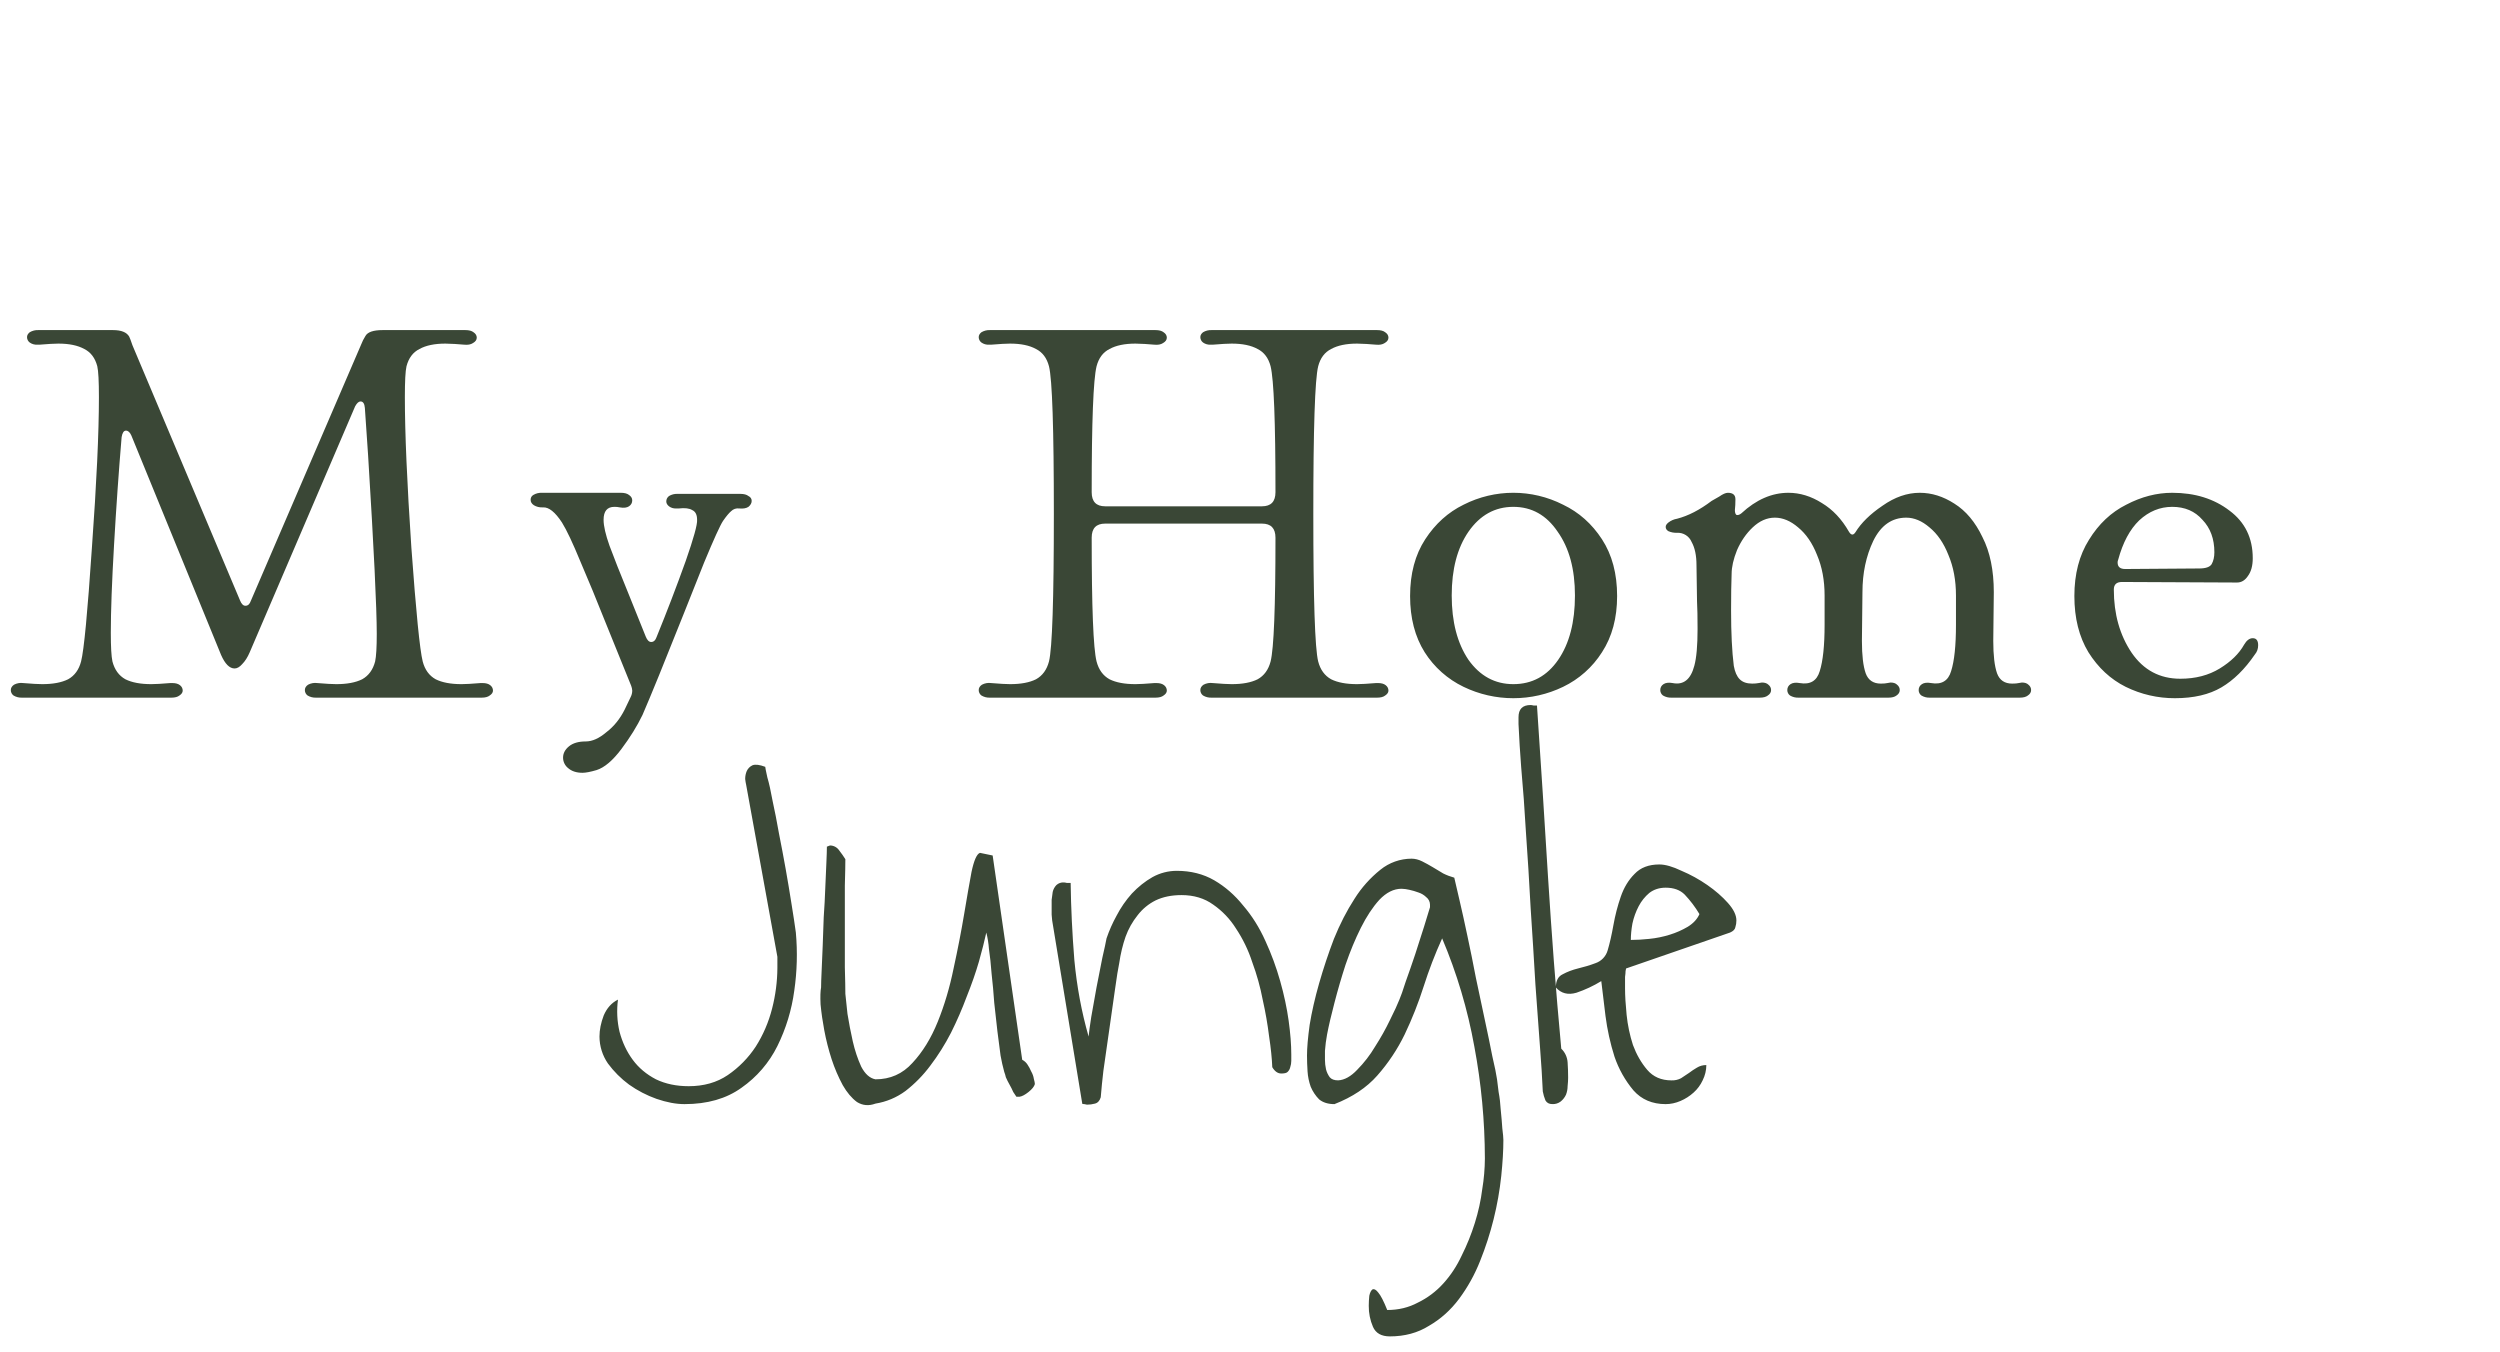
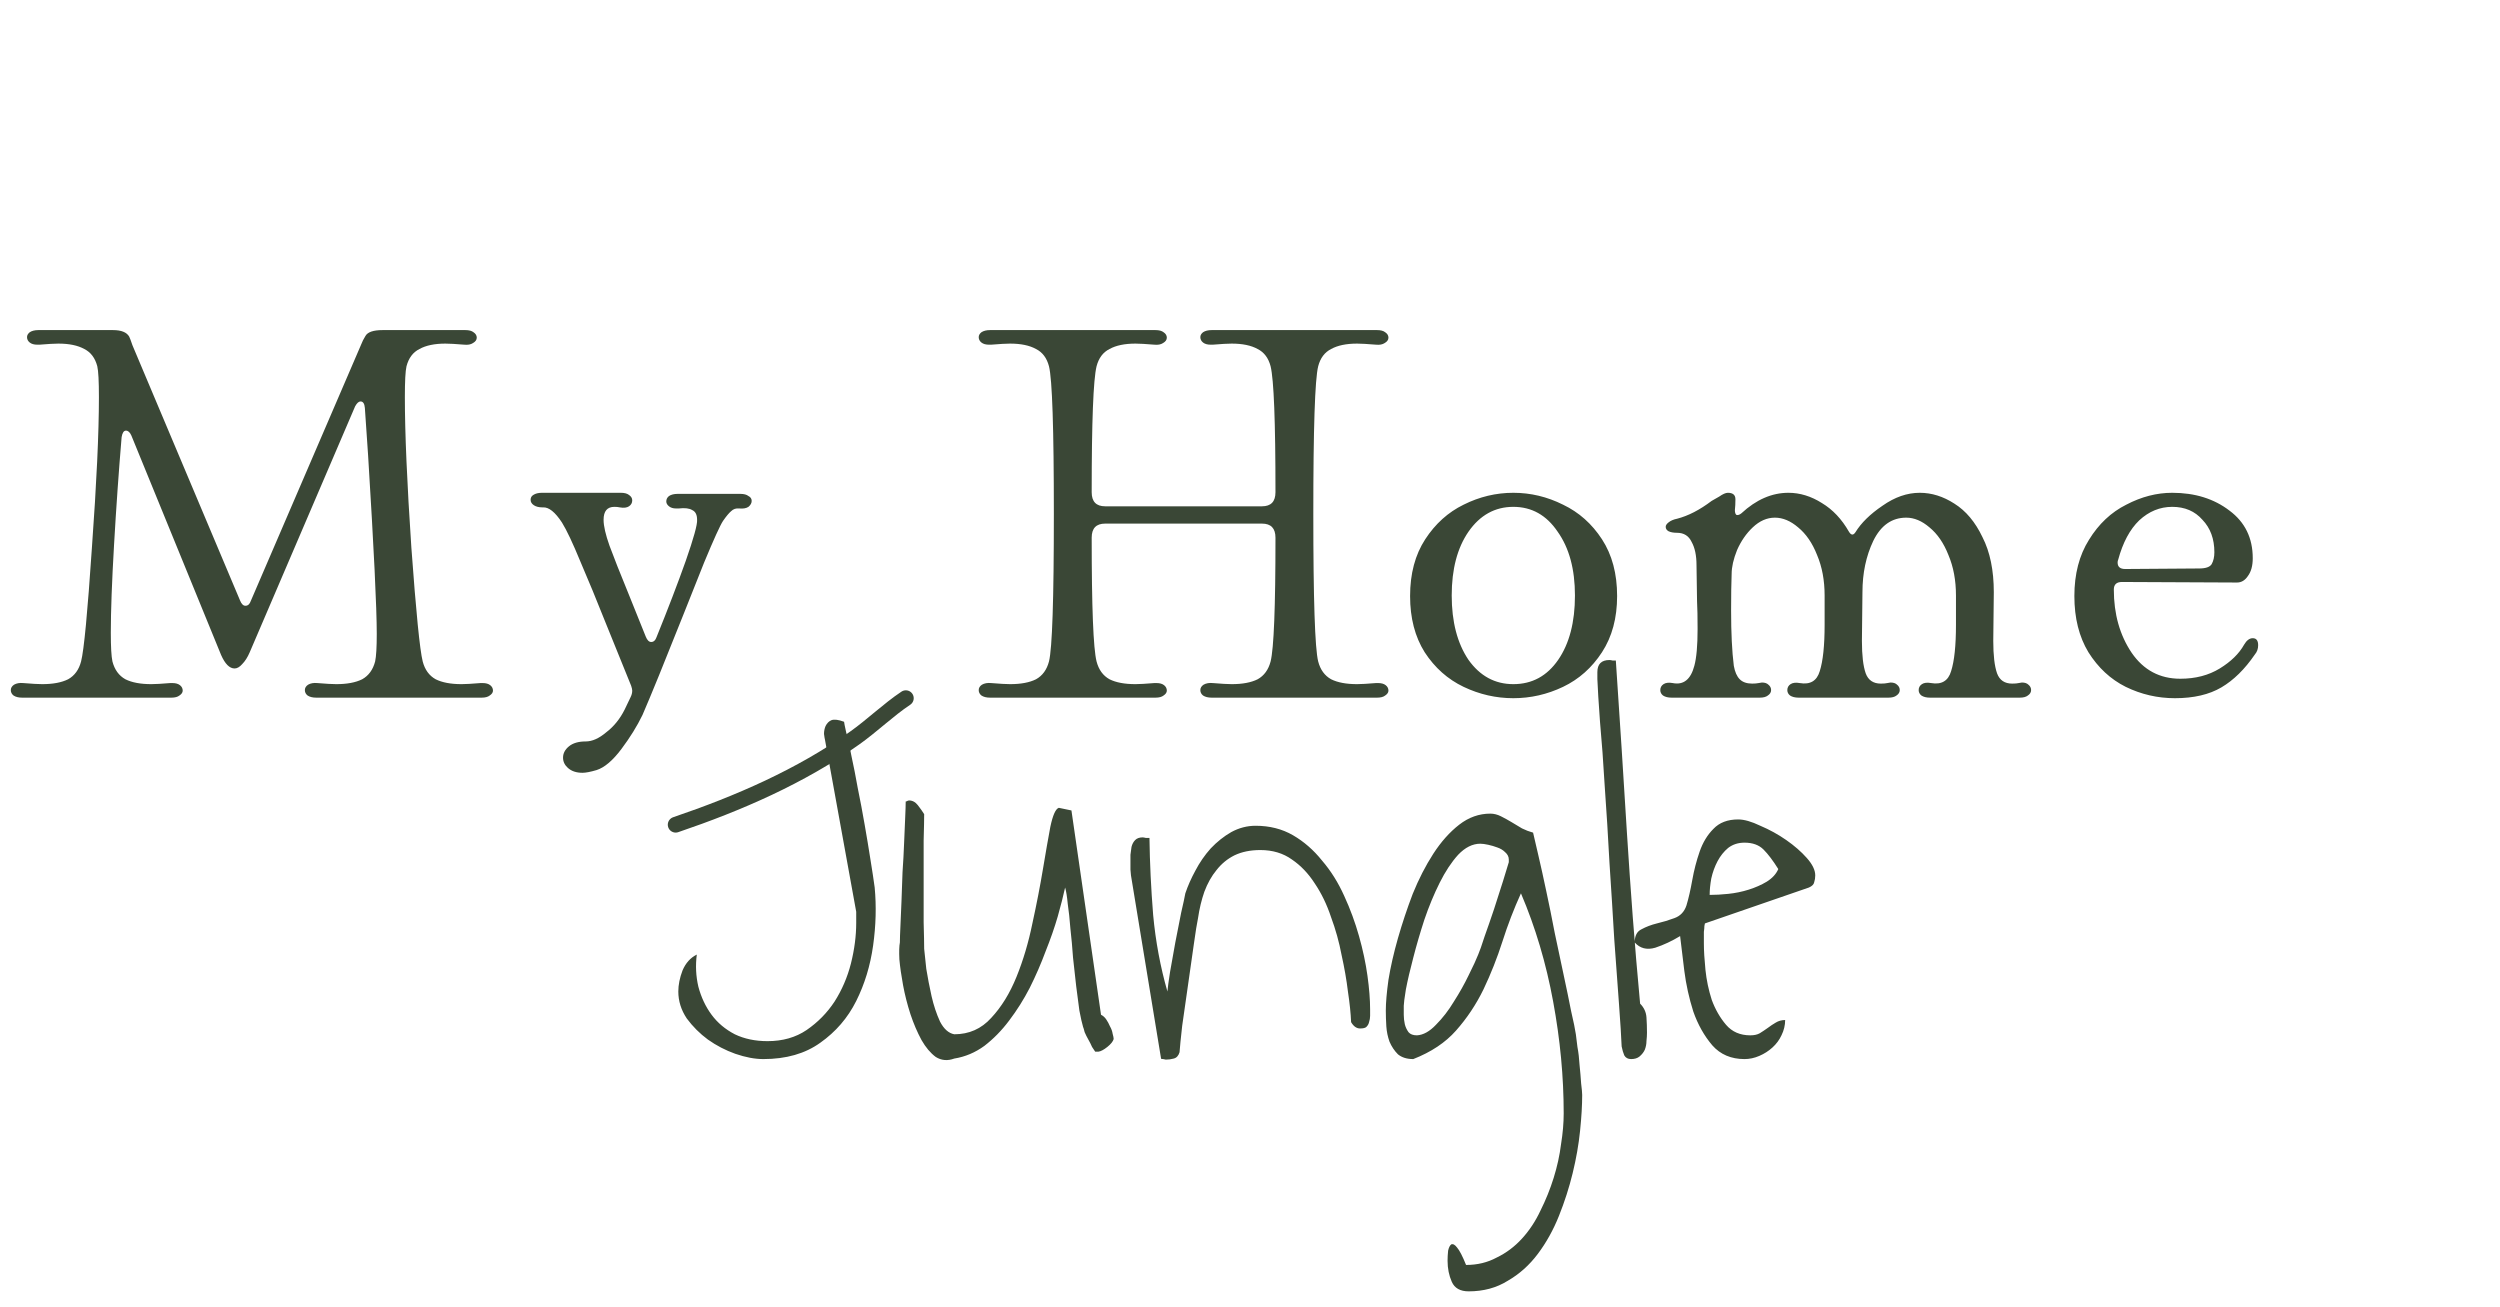
- <svg xmlns="http://www.w3.org/2000/svg" width="111" height="60" fill="none">
-   <path d="M.984 30.976A.682.682 0 01.6 30.88a.296.296 0 01-.12-.24c0-.096.048-.176.144-.24a.67.67 0 01.408-.072c.384.032.664.048.84.048.48 0 .864-.072 1.152-.216.288-.16.48-.424.576-.792.128-.496.288-2.176.48-5.04.208-2.88.312-5.112.312-6.696 0-.704-.024-1.16-.072-1.368-.096-.368-.288-.624-.576-.768-.288-.16-.672-.24-1.152-.24-.176 0-.456.016-.84.048h-.096a.525.525 0 01-.336-.096.296.296 0 01-.12-.24c0-.08.04-.152.12-.216a.682.682 0 01.384-.096h3.312c.368 0 .608.096.72.288.032.064.08.192.144.384l4.776 11.328c.064.16.144.24.24.24.112 0 .192-.072.24-.216l4.896-11.376a2.15 2.15 0 01.192-.384c.096-.176.352-.264.768-.264h3.672c.16 0 .28.032.36.096.096.064.144.144.144.24s-.056.176-.168.24c-.096.064-.224.088-.384.072a11.345 11.345 0 00-.84-.048c-.48 0-.864.08-1.152.24-.288.144-.48.4-.576.768-.048.208-.072.664-.072 1.368 0 1.584.096 3.808.288 6.672.208 2.864.376 4.552.504 5.064.096.368.288.632.576.792.288.144.672.216 1.152.216.176 0 .456-.016.84-.048h.096c.144 0 .256.032.336.096.08.064.12.144.12.24 0 .08-.048.152-.144.216-.08.064-.2.096-.36.096H14.04a.682.682 0 01-.384-.096.296.296 0 01-.12-.24c0-.096.048-.176.144-.24a.67.67 0 01.408-.072c.384.032.664.048.84.048.48 0 .864-.072 1.152-.216.288-.16.48-.424.576-.792.048-.224.072-.632.072-1.224 0-1.152-.128-3.792-.384-7.92l-.144-2.112c-.016-.192-.08-.288-.192-.288-.08 0-.16.072-.24.216l-4.68 10.92c-.096.224-.208.4-.336.528-.112.128-.224.192-.336.192-.224 0-.424-.2-.6-.6l-3.984-9.744c-.064-.144-.144-.216-.24-.216s-.16.096-.192.288c-.128 1.52-.24 3.112-.336 4.776-.096 1.648-.144 2.952-.144 3.912 0 .624.024 1.048.072 1.272.096.368.288.632.576.792.288.144.672.216 1.152.216.176 0 .456-.016.84-.048h.096c.144 0 .256.032.336.096.08.064.12.144.12.24 0 .08-.048.152-.144.216-.08.064-.2.096-.36.096H.984zm26.583-9.096c.16 0 .28.032.36.096.096.064.144.144.144.24 0 .112-.048.2-.144.264-.096.064-.232.08-.408.048a1.01 1.01 0 00-.24-.024c-.32 0-.48.192-.48.576 0 .272.088.656.264 1.152.176.48.464 1.208.864 2.184l.744 1.848c.064.16.144.24.24.24.112 0 .192-.072.24-.216a83.614 83.614 0 001.296-3.384c.352-1.008.52-1.616.504-1.824 0-.224-.072-.368-.216-.432-.128-.08-.328-.104-.6-.072h-.12a.484.484 0 01-.312-.096c-.08-.064-.12-.136-.12-.216 0-.096.04-.176.12-.24a.682.682 0 01.384-.096h2.784c.16 0 .28.032.36.096.096.048.144.12.144.216s-.048.184-.144.264c-.096.064-.232.088-.408.072a.418.418 0 00-.36.12c-.096.08-.216.224-.36.432-.128.192-.408.808-.84 1.848-.416 1.04-.712 1.784-.888 2.232-.864 2.176-1.48 3.688-1.848 4.536-.24.496-.552 1-.936 1.512s-.752.824-1.104.936c-.272.08-.48.12-.624.12-.272 0-.488-.072-.648-.216A.591.591 0 0125 33.64c0-.192.088-.36.264-.504.176-.144.424-.216.744-.216.288 0 .592-.136.912-.408.336-.256.608-.592.816-1.008l.264-.552a.639.639 0 00.072-.288.762.762 0 00-.048-.216l-1.128-2.784c-.4-1.008-.776-1.92-1.128-2.736-.336-.816-.608-1.392-.816-1.728-.304-.464-.584-.688-.84-.672h-.024a.682.682 0 01-.384-.096c-.096-.064-.144-.144-.144-.24s.04-.168.12-.216a.682.682 0 01.384-.096h3.504zm16.392 9.096a.682.682 0 01-.384-.096.296.296 0 01-.12-.24c0-.096.048-.176.144-.24a.67.67 0 01.408-.072c.384.032.664.048.84.048.48 0 .864-.072 1.152-.216.288-.16.48-.424.576-.792.144-.576.216-2.76.216-6.552s-.072-5.976-.216-6.552c-.096-.368-.288-.624-.576-.768-.288-.16-.672-.24-1.152-.24-.176 0-.456.016-.84.048h-.096a.525.525 0 01-.336-.096.296.296 0 01-.12-.24c0-.08.04-.152.12-.216a.682.682 0 01.384-.096h7.344c.16 0 .28.032.36.096.096.064.144.144.144.24s-.056.176-.168.24c-.096.064-.224.088-.384.072a11.345 11.345 0 00-.84-.048c-.48 0-.864.08-1.152.24-.288.144-.48.4-.576.768-.144.592-.216 2.456-.216 5.592 0 .416.2.624.6.624h6.96c.4 0 .6-.208.6-.624 0-3.136-.072-5-.216-5.592-.096-.368-.288-.624-.576-.768-.288-.16-.672-.24-1.152-.24-.176 0-.456.016-.84.048h-.096a.525.525 0 01-.336-.096.296.296 0 01-.12-.24c0-.08.04-.152.12-.216a.682.682 0 01.384-.096h7.344c.16 0 .28.032.36.096.096.064.144.144.144.24s-.056.176-.168.24c-.096.064-.224.088-.384.072a11.345 11.345 0 00-.84-.048c-.48 0-.864.08-1.152.24-.288.144-.48.4-.576.768-.144.576-.216 2.76-.216 6.552s.072 5.976.216 6.552c.096.368.288.632.576.792.288.144.672.216 1.152.216.176 0 .456-.016.84-.048h.096c.144 0 .256.032.336.096.08.064.12.144.12.24 0 .08-.048.152-.144.216-.08.064-.2.096-.36.096h-7.344a.682.682 0 01-.384-.096.296.296 0 01-.12-.24c0-.096.048-.176.144-.24a.67.67 0 01.408-.072c.384.032.664.048.84.048.48 0 .864-.072 1.152-.216.288-.16.48-.424.576-.792.144-.576.216-2.408.216-5.496 0-.416-.2-.624-.6-.624h-6.96c-.4 0-.6.208-.6.624 0 3.088.072 4.92.216 5.496.096.368.288.632.576.792.288.144.672.216 1.152.216.176 0 .456-.016.84-.048h.096c.144 0 .256.032.336.096.08.064.12.144.12.24 0 .08-.048.152-.144.216-.08.064-.2.096-.36.096h-7.344zM67.192 31a5.066 5.066 0 01-2.208-.504 4.194 4.194 0 01-1.728-1.536c-.432-.688-.648-1.52-.648-2.496 0-.992.224-1.832.672-2.52.448-.688 1.016-1.2 1.704-1.536a4.876 4.876 0 014.416 0c.704.336 1.28.848 1.728 1.536.448.688.672 1.528.672 2.52 0 .976-.224 1.808-.672 2.496a4.194 4.194 0 01-1.728 1.536 5.066 5.066 0 01-2.208.504zm0-.624c.832 0 1.496-.36 1.992-1.08.496-.72.744-1.672.744-2.856 0-1.168-.256-2.112-.768-2.832-.496-.736-1.152-1.104-1.968-1.104-.816 0-1.48.368-1.992 1.104-.496.72-.744 1.664-.744 2.832s.248 2.12.744 2.856c.512.72 1.176 1.08 1.992 1.08zm6.765-6.984c0-.064.04-.128.12-.192a.85.85 0 01.384-.168c.496-.128 1.008-.392 1.536-.792.064-.032.176-.096.336-.192.16-.112.288-.168.384-.168.224 0 .336.096.336.288 0 .176-.008.336-.024.48 0 .112.024.184.072.216.064.016.136-.008.216-.072.656-.608 1.352-.912 2.088-.912.512 0 1.008.152 1.488.456.48.288.88.712 1.2 1.272.096.16.192.168.288.024.256-.416.656-.808 1.2-1.176.544-.384 1.096-.576 1.656-.576.528 0 1.04.16 1.536.48.512.32.928.816 1.248 1.488.336.656.504 1.472.504 2.448l-.024 2.16c0 .64.056 1.12.168 1.44.112.304.336.456.672.456.128 0 .224-.008.288-.024l.144-.024c.128 0 .224.032.288.096.08.064.12.144.12.24s-.048.176-.144.24c-.08.064-.2.096-.36.096h-3.984a.682.682 0 01-.384-.096.296.296 0 01-.12-.24c0-.112.048-.2.144-.264.096-.064.232-.08.408-.048.464.08.76-.096.888-.528.144-.448.216-1.136.216-2.064V26.44c0-.672-.112-1.272-.336-1.8-.208-.528-.488-.936-.84-1.224-.336-.288-.68-.432-1.032-.432-.64 0-1.128.344-1.464 1.032-.32.672-.48 1.432-.48 2.28l-.024 2.16c0 .64.056 1.12.168 1.44.112.304.336.456.672.456.128 0 .224-.008.288-.024l.144-.024c.128 0 .224.032.288.096.08.064.12.144.12.24s-.048.176-.144.24c-.08.064-.2.096-.36.096H79.86a.682.682 0 01-.384-.096.296.296 0 01-.12-.24c0-.112.048-.2.144-.264.096-.064.232-.08.408-.048.464.08.76-.096.888-.528.144-.448.216-1.136.216-2.064V26.44c0-.672-.112-1.272-.336-1.8-.208-.528-.488-.936-.84-1.224-.336-.288-.68-.432-1.032-.432s-.68.144-.984.432c-.288.272-.52.608-.696 1.008-.16.4-.24.752-.24 1.056-.016.4-.024.944-.024 1.632 0 .992.04 1.808.12 2.448.048.272.136.472.264.6s.312.192.552.192c.112 0 .208-.008.288-.024l.144-.024c.128 0 .224.032.288.096.08.064.12.144.12.24s-.048.176-.144.24c-.08.064-.2.096-.36.096H74.22a.682.682 0 01-.384-.096.296.296 0 01-.12-.24c0-.112.048-.2.144-.264.096-.064.232-.08.408-.048.48.096.8-.16.96-.768.096-.352.144-.896.144-1.632 0-.528-.008-.936-.024-1.224l-.024-1.608c0-.432-.072-.776-.216-1.032a.664.664 0 00-.648-.408.865.865 0 01-.384-.072c-.08-.048-.12-.112-.12-.192zm18.145 3.072c0-.976.216-1.808.648-2.496.432-.704.984-1.224 1.656-1.56.672-.352 1.352-.528 2.04-.528 1.008 0 1.856.264 2.544.792.688.512 1.032 1.216 1.032 2.112 0 .336-.072.6-.216.792-.128.192-.288.288-.48.288l-5.112-.024c-.24 0-.36.112-.36.336 0 1.088.264 2.024.792 2.808.528.768 1.248 1.152 2.16 1.152.672 0 1.256-.152 1.752-.456.496-.304.856-.656 1.08-1.056.112-.192.24-.288.384-.288.16 0 .24.104.24.312 0 .16-.048.296-.144.408-.448.656-.944 1.144-1.488 1.464-.544.32-1.232.48-2.064.48a4.913 4.913 0 01-2.184-.504c-.672-.336-1.224-.848-1.656-1.536-.416-.688-.624-1.52-.624-2.496zm1.944-1.608a.267.267 0 00-.024.12c0 .192.112.288.336.288l3.288-.024c.288 0 .472-.064.552-.192.08-.144.12-.32.12-.528 0-.592-.176-1.072-.528-1.44-.336-.384-.784-.576-1.344-.576-.544 0-1.032.2-1.464.6-.416.4-.728.984-.936 1.752zM26.617 46.023c0-.296.063-.609.188-.937.14-.328.351-.563.633-.703-.063.484-.04.96.07 1.43.125.468.32.882.586 1.242.265.36.61.648 1.031.867.422.203.906.305 1.453.305.672 0 1.25-.164 1.735-.493a4.56 4.56 0 001.242-1.265c.328-.516.57-1.078.726-1.688a7.433 7.433 0 00.235-1.804v-.493l-1.383-7.617a2.595 2.595 0 01-.047-.281c0-.125.023-.242.07-.352a.517.517 0 01.258-.257c.125-.047.313-.024.563.07 0 .031.03.187.093.469.078.265.157.617.235 1.054.093.422.187.899.28 1.43a76.571 76.571 0 01.563 3.164c.079.484.141.898.188 1.242a11.05 11.05 0 01-.07 2.578 7.926 7.926 0 01-.75 2.461 4.928 4.928 0 01-1.594 1.852c-.672.484-1.516.726-2.531.726-.375 0-.79-.078-1.243-.234a5.017 5.017 0 01-1.218-.633 4.444 4.444 0 01-.938-.937 2.118 2.118 0 01-.375-1.196zM38.87 49c-.297.11-.57.086-.82-.07-.234-.172-.445-.422-.633-.75a7.052 7.052 0 01-.492-1.149 10.4 10.4 0 01-.328-1.289 12.65 12.65 0 01-.164-1.148c-.016-.344-.008-.594.023-.75 0-.157.008-.399.024-.727.015-.328.031-.695.047-1.101l.046-1.29c.032-.453.055-.89.07-1.312.016-.422.032-.789.048-1.102.015-.328.023-.57.023-.726.031 0 .055-.008.07-.023l.07-.024a.49.49 0 01.4.211c.109.14.202.273.28.398 0 .22-.007.61-.023 1.172v3.633c.016.563.023.953.023 1.172.016.188.047.484.094.89.063.391.14.797.235 1.22.093.406.218.78.375 1.124.171.328.382.516.632.563.657 0 1.203-.242 1.641-.727.453-.484.828-1.093 1.125-1.828.297-.734.531-1.523.703-2.367.188-.86.344-1.664.469-2.414.125-.75.234-1.375.328-1.875.11-.516.234-.797.375-.844l.563.117 1.312 9.07a.605.605 0 01.234.212c.063.093.118.195.164.304.063.11.102.22.118.328.03.11.046.188.046.235-.03.11-.125.226-.28.351-.157.125-.29.196-.4.211h-.14l-.14-.21a3.219 3.219 0 00-.165-.329 3.207 3.207 0 01-.164-.328 1.512 1.512 0 00-.07-.234 7.977 7.977 0 01-.164-.727 48.63 48.63 0 01-.14-1.078c-.047-.406-.094-.828-.141-1.266a28.07 28.07 0 00-.117-1.289c-.032-.422-.07-.789-.118-1.101a4.11 4.11 0 00-.117-.727c-.078.36-.187.79-.328 1.29-.14.484-.32 1-.539 1.546a16.327 16.327 0 01-.703 1.617c-.266.516-.57 1-.914 1.453a5.791 5.791 0 01-1.102 1.126A3.062 3.062 0 0138.87 49zm7.823-8.719v-.328c.016-.125.031-.242.047-.351a.64.64 0 01.164-.305.444.444 0 01.328-.117c.031 0 .078.008.14.023h.165c.015 1.11.07 2.25.164 3.422.11 1.172.32 2.305.633 3.398.015-.171.054-.46.117-.867.078-.422.156-.86.234-1.312.094-.469.18-.907.258-1.313.094-.406.156-.695.187-.867a6.22 6.22 0 01.446-1.008 4.75 4.75 0 01.68-.984c.28-.297.585-.54.913-.727a2.221 2.221 0 011.079-.28c.625 0 1.18.14 1.664.42.484.282.914.657 1.289 1.126.39.453.718.977.984 1.57.266.578.484 1.172.656 1.782.172.609.297 1.195.375 1.757.078.563.117 1.063.117 1.5v.282a.883.883 0 01-.046.28.409.409 0 01-.118.212c-.046.047-.14.07-.28.07-.157 0-.29-.094-.4-.281-.015-.39-.062-.844-.14-1.36a16.779 16.779 0 00-.281-1.617c-.11-.578-.266-1.14-.469-1.687a6.078 6.078 0 00-.726-1.5 3.62 3.62 0 00-1.008-1.055c-.39-.281-.86-.422-1.406-.422-.438 0-.82.078-1.149.235a2.304 2.304 0 00-.797.656 3.345 3.345 0 00-.539.96c-.125.36-.219.75-.281 1.173-.047.218-.11.609-.188 1.172-.078.562-.164 1.164-.257 1.804-.094.64-.18 1.242-.258 1.805a32.14 32.14 0 00-.117 1.172c-.047.156-.133.25-.258.281a1.29 1.29 0 01-.352.047.7.7 0 01-.117-.024c-.063 0-.094-.007-.094-.023l-1.336-8.133c0-.031-.008-.117-.023-.258v-.328zm14.08 17.696c0-.141.008-.29.024-.446.03-.14.078-.234.14-.281.078-.031.164.016.258.14.11.126.242.383.398.774.5 0 .954-.11 1.36-.328a3.671 3.671 0 001.125-.844c.328-.36.601-.773.82-1.242.235-.469.43-.953.586-1.453.156-.5.266-1 .328-1.5a8.58 8.58 0 00.117-1.36 27.25 27.25 0 00-.468-4.968 22.556 22.556 0 00-1.43-4.805 19.414 19.414 0 00-.82 2.133 16.81 16.81 0 01-.844 2.133 8.107 8.107 0 01-1.219 1.828c-.469.531-1.101.953-1.898 1.265-.282 0-.508-.07-.68-.21a1.772 1.772 0 01-.375-.563 2.507 2.507 0 01-.14-.68c-.016-.25-.024-.484-.024-.703 0-.344.04-.797.117-1.36.094-.577.235-1.194.422-1.85a24.44 24.44 0 01.656-1.97c.266-.656.57-1.25.914-1.78a5.156 5.156 0 011.149-1.29 2.204 2.204 0 011.383-.492c.156 0 .312.04.468.117.157.078.313.164.47.258l.468.281c.156.078.32.14.492.188l.234 1.008c.11.468.227 1 .352 1.593.125.578.25 1.196.375 1.852.14.656.273 1.281.398 1.875.125.578.235 1.11.329 1.594.109.468.18.812.21 1.03.016.11.04.298.07.563.048.25.079.516.095.797.03.297.054.57.07.82.031.25.047.422.047.516 0 .453-.031.985-.094 1.594a14.113 14.113 0 01-.938 3.773 7.337 7.337 0 01-.937 1.688c-.375.5-.82.898-1.336 1.195-.5.313-1.078.469-1.734.469-.375 0-.625-.14-.75-.422a2.284 2.284 0 01-.188-.937zm-1.945-11.32v.398c0 .14.016.28.047.422.031.125.086.242.164.351.078.094.203.14.375.14.281-.015.562-.171.844-.468a5.32 5.32 0 00.796-1.031c.25-.39.47-.782.657-1.172.203-.406.343-.711.422-.914.062-.14.156-.406.28-.797.141-.39.282-.797.423-1.219l.398-1.242.258-.844v-.117a.422.422 0 00-.164-.328.884.884 0 00-.352-.211 2.97 2.97 0 00-.398-.117 1.682 1.682 0 00-.352-.047c-.343 0-.672.164-.984.492-.297.328-.57.742-.82 1.242s-.477 1.047-.68 1.64a28.5 28.5 0 00-.492 1.688c-.14.532-.25 1-.328 1.407a6.74 6.74 0 00-.094.726zM68.5 48.46a58.379 58.379 0 00-.117-1.875l-.211-2.883a391.996 391.996 0 00-.211-3.375c-.063-1.187-.133-2.32-.211-3.398a84.966 84.966 0 00-.211-2.883 61.782 61.782 0 01-.117-1.899v-.304c0-.36.18-.54.539-.54.031 0 .078.009.14.024h.141c.094 1.36.18 2.664.258 3.914l.234 3.727c.078 1.234.164 2.476.258 3.726.094 1.235.203 2.524.328 3.867a.925.925 0 01.282.61c.015.219.023.445.023.68 0 .109-.008.234-.023.375 0 .125-.024.25-.07.375a.843.843 0 01-.235.304.566.566 0 01-.375.117c-.14 0-.242-.054-.305-.164a2.04 2.04 0 01-.117-.398zm2.596-4.898a5.46 5.46 0 01-1.102.515c-.375.11-.68.031-.914-.234 0-.297.102-.492.305-.586.203-.11.43-.196.68-.258.265-.063.523-.14.773-.234a.844.844 0 00.54-.563c.093-.312.179-.687.257-1.125.078-.437.187-.86.328-1.266.14-.406.344-.742.61-1.007.265-.282.632-.422 1.101-.422.266 0 .594.094.984.281a6.31 6.31 0 011.149.633c.36.25.664.516.914.797s.375.539.375.773a.96.96 0 01-.047.305c-.016.094-.094.172-.234.234L72.198 43l-.023.117c0 .063-.008.149-.023.258v.516c0 .312.023.703.07 1.172.047.453.14.898.281 1.335.156.422.367.79.633 1.102.266.313.625.469 1.078.469a.843.843 0 00.422-.094 7.17 7.17 0 00.352-.234 3.45 3.45 0 01.351-.235.78.78 0 01.422-.117c0 .234-.055.461-.164.68a1.668 1.668 0 01-.399.539 2.082 2.082 0 01-.585.375c-.22.094-.438.14-.657.14-.594 0-1.07-.203-1.43-.609a4.676 4.676 0 01-.843-1.5 10.353 10.353 0 01-.399-1.805c-.078-.625-.14-1.14-.187-1.547zm2.86-4.149c-.282 0-.524.078-.727.234a1.94 1.94 0 00-.47.586 3.033 3.033 0 00-.28.774c-.047.265-.07.508-.07.726.25 0 .523-.015.82-.047a4.52 4.52 0 00.914-.187 3.72 3.72 0 00.797-.352c.25-.156.421-.343.515-.562a4.956 4.956 0 00-.656-.867c-.203-.203-.484-.305-.844-.305z" fill="#3A4736" />
+ <svg xmlns="http://www.w3.org/2000/svg" width="111" height="58" viewBox="0 0 111 58" fill="none">
+   <path d="M0.984 30.976C0.824 30.976 0.696 30.944 0.6 30.88C0.52 30.816 0.48 30.736 0.48 30.64C0.48 30.544 0.528 30.464 0.624 30.4C0.736 30.336 0.872 30.312 1.032 30.328C1.416 30.36 1.696 30.376 1.872 30.376C2.352 30.376 2.736 30.304 3.024 30.16C3.312 30 3.504 29.736 3.6 29.368C3.728 28.872 3.888 27.192 4.08 24.328C4.288 21.448 4.392 19.216 4.392 17.632C4.392 16.928 4.368 16.472 4.32 16.264C4.224 15.896 4.032 15.64 3.744 15.496C3.456 15.336 3.072 15.256 2.592 15.256C2.416 15.256 2.136 15.272 1.752 15.304H1.656C1.512 15.304 1.4 15.272 1.32 15.208C1.24 15.144 1.2 15.064 1.2 14.968C1.2 14.888 1.24 14.816 1.32 14.752C1.416 14.688 1.544 14.656 1.704 14.656H5.016C5.384 14.656 5.624 14.752 5.736 14.944C5.768 15.008 5.816 15.136 5.88 15.328L10.656 26.656C10.72 26.816 10.8 26.896 10.896 26.896C11.008 26.896 11.088 26.824 11.136 26.68L16.032 15.304C16.08 15.176 16.144 15.048 16.224 14.92C16.32 14.744 16.576 14.656 16.992 14.656H20.664C20.824 14.656 20.944 14.688 21.024 14.752C21.12 14.816 21.168 14.896 21.168 14.992C21.168 15.088 21.112 15.168 21 15.232C20.904 15.296 20.776 15.32 20.616 15.304C20.232 15.272 19.952 15.256 19.776 15.256C19.296 15.256 18.912 15.336 18.624 15.496C18.336 15.64 18.144 15.896 18.048 16.264C18 16.472 17.976 16.928 17.976 17.632C17.976 19.216 18.072 21.44 18.264 24.304C18.472 27.168 18.64 28.856 18.768 29.368C18.864 29.736 19.056 30 19.344 30.16C19.632 30.304 20.016 30.376 20.496 30.376C20.672 30.376 20.952 30.36 21.336 30.328H21.432C21.576 30.328 21.688 30.36 21.768 30.424C21.848 30.488 21.888 30.568 21.888 30.664C21.888 30.744 21.84 30.816 21.744 30.88C21.664 30.944 21.544 30.976 21.384 30.976H14.04C13.88 30.976 13.752 30.944 13.656 30.88C13.576 30.816 13.536 30.736 13.536 30.64C13.536 30.544 13.584 30.464 13.68 30.4C13.792 30.336 13.928 30.312 14.088 30.328C14.472 30.36 14.752 30.376 14.928 30.376C15.408 30.376 15.792 30.304 16.08 30.16C16.368 30 16.56 29.736 16.656 29.368C16.704 29.144 16.728 28.736 16.728 28.144C16.728 26.992 16.6 24.352 16.344 20.224L16.2 18.112C16.184 17.92 16.12 17.824 16.008 17.824C15.928 17.824 15.848 17.896 15.768 18.04L11.088 28.96C10.992 29.184 10.88 29.36 10.752 29.488C10.64 29.616 10.528 29.68 10.416 29.68C10.192 29.68 9.992 29.48 9.816 29.08L5.832 19.336C5.768 19.192 5.688 19.12 5.592 19.12C5.496 19.12 5.432 19.216 5.4 19.408C5.272 20.928 5.16 22.52 5.064 24.184C4.968 25.832 4.92 27.136 4.92 28.096C4.92 28.72 4.944 29.144 4.992 29.368C5.088 29.736 5.28 30 5.568 30.16C5.856 30.304 6.24 30.376 6.72 30.376C6.896 30.376 7.176 30.36 7.56 30.328H7.656C7.8 30.328 7.912 30.36 7.992 30.424C8.072 30.488 8.112 30.568 8.112 30.664C8.112 30.744 8.064 30.816 7.968 30.88C7.888 30.944 7.768 30.976 7.608 30.976H0.984ZM27.567 21.88C27.727 21.88 27.847 21.912 27.927 21.976C28.023 22.04 28.071 22.12 28.071 22.216C28.071 22.328 28.023 22.416 27.927 22.48C27.831 22.544 27.695 22.56 27.519 22.528C27.455 22.512 27.375 22.504 27.279 22.504C26.959 22.504 26.799 22.696 26.799 23.08C26.799 23.352 26.887 23.736 27.063 24.232C27.239 24.712 27.527 25.44 27.927 26.416L28.671 28.264C28.735 28.424 28.815 28.504 28.911 28.504C29.023 28.504 29.103 28.432 29.151 28.288C29.663 27.024 30.095 25.896 30.447 24.904C30.799 23.896 30.967 23.288 30.951 23.08C30.951 22.856 30.879 22.712 30.735 22.648C30.607 22.568 30.407 22.544 30.135 22.576H30.015C29.887 22.576 29.783 22.544 29.703 22.48C29.623 22.416 29.583 22.344 29.583 22.264C29.583 22.168 29.623 22.088 29.703 22.024C29.799 21.96 29.927 21.928 30.087 21.928H32.871C33.031 21.928 33.151 21.96 33.231 22.024C33.327 22.072 33.375 22.144 33.375 22.24C33.375 22.336 33.327 22.424 33.231 22.504C33.135 22.568 32.999 22.592 32.823 22.576C32.679 22.56 32.559 22.6 32.463 22.696C32.367 22.776 32.247 22.92 32.103 23.128C31.975 23.32 31.695 23.936 31.263 24.976C30.847 26.016 30.551 26.76 30.375 27.208C29.511 29.384 28.895 30.896 28.527 31.744C28.287 32.24 27.975 32.744 27.591 33.256C27.207 33.768 26.839 34.08 26.487 34.192C26.215 34.272 26.007 34.312 25.863 34.312C25.591 34.312 25.375 34.24 25.215 34.096C25.071 33.968 24.999 33.816 24.999 33.64C24.999 33.448 25.087 33.28 25.263 33.136C25.439 32.992 25.687 32.92 26.007 32.92C26.295 32.92 26.599 32.784 26.919 32.512C27.255 32.256 27.527 31.92 27.735 31.504L27.999 30.952C28.047 30.856 28.071 30.76 28.071 30.664C28.071 30.616 28.055 30.544 28.023 30.448L26.895 27.664C26.495 26.656 26.119 25.744 25.767 24.928C25.431 24.112 25.159 23.536 24.951 23.2C24.647 22.736 24.367 22.512 24.111 22.528H24.087C23.927 22.528 23.799 22.496 23.703 22.432C23.607 22.368 23.559 22.288 23.559 22.192C23.559 22.096 23.599 22.024 23.679 21.976C23.775 21.912 23.903 21.88 24.063 21.88H27.567ZM43.959 30.976C43.799 30.976 43.671 30.944 43.575 30.88C43.495 30.816 43.455 30.736 43.455 30.64C43.455 30.544 43.503 30.464 43.599 30.4C43.711 30.336 43.847 30.312 44.007 30.328C44.391 30.36 44.671 30.376 44.847 30.376C45.327 30.376 45.711 30.304 45.999 30.16C46.287 30 46.479 29.736 46.575 29.368C46.719 28.792 46.791 26.608 46.791 22.816C46.791 19.024 46.719 16.84 46.575 16.264C46.479 15.896 46.287 15.64 45.999 15.496C45.711 15.336 45.327 15.256 44.847 15.256C44.671 15.256 44.391 15.272 44.007 15.304H43.911C43.767 15.304 43.655 15.272 43.575 15.208C43.495 15.144 43.455 15.064 43.455 14.968C43.455 14.888 43.495 14.816 43.575 14.752C43.671 14.688 43.799 14.656 43.959 14.656H51.303C51.463 14.656 51.583 14.688 51.663 14.752C51.759 14.816 51.807 14.896 51.807 14.992C51.807 15.088 51.751 15.168 51.639 15.232C51.543 15.296 51.415 15.32 51.255 15.304C50.871 15.272 50.591 15.256 50.415 15.256C49.935 15.256 49.551 15.336 49.263 15.496C48.975 15.64 48.783 15.896 48.687 16.264C48.543 16.856 48.471 18.72 48.471 21.856C48.471 22.272 48.671 22.48 49.071 22.48H56.031C56.431 22.48 56.631 22.272 56.631 21.856C56.631 18.72 56.559 16.856 56.415 16.264C56.319 15.896 56.127 15.64 55.839 15.496C55.551 15.336 55.167 15.256 54.687 15.256C54.511 15.256 54.231 15.272 53.847 15.304H53.751C53.607 15.304 53.495 15.272 53.415 15.208C53.335 15.144 53.295 15.064 53.295 14.968C53.295 14.888 53.335 14.816 53.415 14.752C53.511 14.688 53.639 14.656 53.799 14.656H61.143C61.303 14.656 61.423 14.688 61.503 14.752C61.599 14.816 61.647 14.896 61.647 14.992C61.647 15.088 61.591 15.168 61.479 15.232C61.383 15.296 61.255 15.32 61.095 15.304C60.711 15.272 60.431 15.256 60.255 15.256C59.775 15.256 59.391 15.336 59.103 15.496C58.815 15.64 58.623 15.896 58.527 16.264C58.383 16.84 58.311 19.024 58.311 22.816C58.311 26.608 58.383 28.792 58.527 29.368C58.623 29.736 58.815 30 59.103 30.16C59.391 30.304 59.775 30.376 60.255 30.376C60.431 30.376 60.711 30.36 61.095 30.328H61.191C61.335 30.328 61.447 30.36 61.527 30.424C61.607 30.488 61.647 30.568 61.647 30.664C61.647 30.744 61.599 30.816 61.503 30.88C61.423 30.944 61.303 30.976 61.143 30.976H53.799C53.639 30.976 53.511 30.944 53.415 30.88C53.335 30.816 53.295 30.736 53.295 30.64C53.295 30.544 53.343 30.464 53.439 30.4C53.551 30.336 53.687 30.312 53.847 30.328C54.231 30.36 54.511 30.376 54.687 30.376C55.167 30.376 55.551 30.304 55.839 30.16C56.127 30 56.319 29.736 56.415 29.368C56.559 28.792 56.631 26.96 56.631 23.872C56.631 23.456 56.431 23.248 56.031 23.248H49.071C48.671 23.248 48.471 23.456 48.471 23.872C48.471 26.96 48.543 28.792 48.687 29.368C48.783 29.736 48.975 30 49.263 30.16C49.551 30.304 49.935 30.376 50.415 30.376C50.591 30.376 50.871 30.36 51.255 30.328H51.351C51.495 30.328 51.607 30.36 51.687 30.424C51.767 30.488 51.807 30.568 51.807 30.664C51.807 30.744 51.759 30.816 51.663 30.88C51.583 30.944 51.463 30.976 51.303 30.976H43.959ZM67.192 31C66.424 31 65.688 30.832 64.984 30.496C64.28 30.16 63.704 29.648 63.256 28.96C62.824 28.272 62.608 27.44 62.608 26.464C62.608 25.472 62.832 24.632 63.28 23.944C63.728 23.256 64.296 22.744 64.984 22.408C65.688 22.056 66.424 21.88 67.192 21.88C67.96 21.88 68.696 22.056 69.4 22.408C70.104 22.744 70.68 23.256 71.128 23.944C71.576 24.632 71.8 25.472 71.8 26.464C71.8 27.44 71.576 28.272 71.128 28.96C70.68 29.648 70.104 30.16 69.4 30.496C68.696 30.832 67.96 31 67.192 31ZM67.192 30.376C68.024 30.376 68.688 30.016 69.184 29.296C69.68 28.576 69.928 27.624 69.928 26.44C69.928 25.272 69.672 24.328 69.16 23.608C68.664 22.872 68.008 22.504 67.192 22.504C66.376 22.504 65.712 22.872 65.2 23.608C64.704 24.328 64.456 25.272 64.456 26.44C64.456 27.608 64.704 28.56 65.2 29.296C65.712 30.016 66.376 30.376 67.192 30.376ZM73.957 23.392C73.957 23.328 73.997 23.264 74.077 23.2C74.173 23.12 74.301 23.064 74.461 23.032C74.957 22.904 75.469 22.64 75.997 22.24C76.061 22.208 76.173 22.144 76.333 22.048C76.493 21.936 76.621 21.88 76.717 21.88C76.941 21.88 77.053 21.976 77.053 22.168C77.053 22.344 77.045 22.504 77.029 22.648C77.029 22.76 77.053 22.832 77.101 22.864C77.165 22.88 77.237 22.856 77.317 22.792C77.973 22.184 78.669 21.88 79.405 21.88C79.917 21.88 80.413 22.032 80.893 22.336C81.373 22.624 81.773 23.048 82.093 23.608C82.189 23.768 82.285 23.776 82.381 23.632C82.637 23.216 83.037 22.824 83.581 22.456C84.125 22.072 84.677 21.88 85.237 21.88C85.765 21.88 86.277 22.04 86.773 22.36C87.285 22.68 87.701 23.176 88.021 23.848C88.357 24.504 88.525 25.32 88.525 26.296L88.501 28.456C88.501 29.096 88.557 29.576 88.669 29.896C88.781 30.2 89.005 30.352 89.341 30.352C89.469 30.352 89.565 30.344 89.629 30.328L89.773 30.304C89.901 30.304 89.997 30.336 90.061 30.4C90.141 30.464 90.181 30.544 90.181 30.64C90.181 30.736 90.133 30.816 90.037 30.88C89.957 30.944 89.837 30.976 89.677 30.976H85.693C85.533 30.976 85.405 30.944 85.309 30.88C85.229 30.816 85.189 30.736 85.189 30.64C85.189 30.528 85.237 30.44 85.333 30.376C85.429 30.312 85.565 30.296 85.741 30.328C86.205 30.408 86.501 30.232 86.629 29.8C86.773 29.352 86.845 28.664 86.845 27.736V26.44C86.845 25.768 86.733 25.168 86.509 24.64C86.301 24.112 86.021 23.704 85.669 23.416C85.333 23.128 84.989 22.984 84.637 22.984C83.997 22.984 83.509 23.328 83.173 24.016C82.853 24.688 82.693 25.448 82.693 26.296L82.669 28.456C82.669 29.096 82.725 29.576 82.837 29.896C82.949 30.2 83.173 30.352 83.509 30.352C83.637 30.352 83.733 30.344 83.797 30.328L83.941 30.304C84.069 30.304 84.165 30.336 84.229 30.4C84.309 30.464 84.349 30.544 84.349 30.64C84.349 30.736 84.301 30.816 84.205 30.88C84.125 30.944 84.005 30.976 83.845 30.976H79.861C79.701 30.976 79.573 30.944 79.477 30.88C79.397 30.816 79.357 30.736 79.357 30.64C79.357 30.528 79.405 30.44 79.501 30.376C79.597 30.312 79.733 30.296 79.909 30.328C80.373 30.408 80.669 30.232 80.797 29.8C80.941 29.352 81.013 28.664 81.013 27.736V26.44C81.013 25.768 80.901 25.168 80.677 24.64C80.469 24.112 80.189 23.704 79.837 23.416C79.501 23.128 79.157 22.984 78.805 22.984C78.453 22.984 78.125 23.128 77.821 23.416C77.533 23.688 77.301 24.024 77.125 24.424C76.965 24.824 76.885 25.176 76.885 25.48C76.869 25.88 76.861 26.424 76.861 27.112C76.861 28.104 76.901 28.92 76.981 29.56C77.029 29.832 77.117 30.032 77.245 30.16C77.373 30.288 77.557 30.352 77.797 30.352C77.909 30.352 78.005 30.344 78.085 30.328L78.229 30.304C78.357 30.304 78.453 30.336 78.517 30.4C78.597 30.464 78.637 30.544 78.637 30.64C78.637 30.736 78.589 30.816 78.493 30.88C78.413 30.944 78.293 30.976 78.133 30.976H74.221C74.061 30.976 73.933 30.944 73.837 30.88C73.757 30.816 73.717 30.736 73.717 30.64C73.717 30.528 73.765 30.44 73.861 30.376C73.957 30.312 74.093 30.296 74.269 30.328C74.749 30.424 75.069 30.168 75.229 29.56C75.325 29.208 75.373 28.664 75.373 27.928C75.373 27.4 75.365 26.992 75.349 26.704L75.325 25.096C75.325 24.664 75.253 24.32 75.109 24.064C74.981 23.792 74.765 23.656 74.461 23.656C74.301 23.656 74.173 23.632 74.077 23.584C73.997 23.536 73.957 23.472 73.957 23.392ZM92.102 26.464C92.102 25.488 92.318 24.656 92.75 23.968C93.182 23.264 93.734 22.744 94.406 22.408C95.078 22.056 95.758 21.88 96.446 21.88C97.454 21.88 98.302 22.144 98.99 22.672C99.678 23.184 100.022 23.888 100.022 24.784C100.022 25.12 99.95 25.384 99.806 25.576C99.678 25.768 99.518 25.864 99.326 25.864L94.214 25.84C93.974 25.84 93.854 25.952 93.854 26.176C93.854 27.264 94.118 28.2 94.646 28.984C95.174 29.752 95.894 30.136 96.806 30.136C97.478 30.136 98.062 29.984 98.558 29.68C99.054 29.376 99.414 29.024 99.638 28.624C99.75 28.432 99.878 28.336 100.022 28.336C100.182 28.336 100.262 28.44 100.262 28.648C100.262 28.808 100.214 28.944 100.118 29.056C99.67 29.712 99.174 30.2 98.63 30.52C98.086 30.84 97.398 31 96.566 31C95.798 31 95.07 30.832 94.382 30.496C93.71 30.16 93.158 29.648 92.726 28.96C92.31 28.272 92.102 27.44 92.102 26.464ZM94.046 24.856C94.03 24.888 94.022 24.928 94.022 24.976C94.022 25.168 94.134 25.264 94.358 25.264L97.646 25.24C97.934 25.24 98.118 25.176 98.198 25.048C98.278 24.904 98.318 24.728 98.318 24.52C98.318 23.928 98.142 23.448 97.79 23.08C97.454 22.696 97.006 22.504 96.446 22.504C95.902 22.504 95.414 22.704 94.982 23.104C94.566 23.504 94.254 24.088 94.046 24.856Z" fill="#3A4736" />
+   <path d="M30 36.617C32.791 35.668 35.534 34.479 37.948 32.768C38.724 32.219 39.435 31.523 40.219 31" stroke="#3A4736" stroke-width="0.7" stroke-linecap="round" />
+   <path d="M30.117 44.023C30.117 43.727 30.18 43.414 30.305 43.086C30.445 42.758 30.656 42.523 30.938 42.383C30.875 42.867 30.898 43.344 31.008 43.812C31.133 44.281 31.328 44.695 31.594 45.055C31.859 45.414 32.203 45.703 32.625 45.922C33.047 46.125 33.531 46.227 34.078 46.227C34.75 46.227 35.328 46.062 35.812 45.734C36.312 45.391 36.727 44.969 37.055 44.469C37.383 43.953 37.625 43.391 37.781 42.781C37.938 42.156 38.016 41.555 38.016 40.977V40.484L36.633 32.867C36.617 32.805 36.602 32.711 36.586 32.586C36.586 32.461 36.609 32.344 36.656 32.234C36.719 32.109 36.805 32.023 36.914 31.977C37.039 31.93 37.227 31.953 37.477 32.047C37.477 32.078 37.508 32.234 37.57 32.516C37.648 32.781 37.727 33.133 37.805 33.57C37.898 33.992 37.992 34.469 38.086 35C38.195 35.531 38.297 36.07 38.391 36.617C38.484 37.148 38.57 37.664 38.648 38.164C38.727 38.648 38.789 39.062 38.836 39.406C38.914 40.234 38.891 41.094 38.766 41.984C38.641 42.875 38.391 43.695 38.016 44.445C37.641 45.195 37.109 45.812 36.422 46.297C35.75 46.781 34.906 47.023 33.891 47.023C33.516 47.023 33.102 46.945 32.648 46.789C32.211 46.633 31.805 46.422 31.43 46.156C31.07 45.891 30.758 45.578 30.492 45.219C30.242 44.844 30.117 44.445 30.117 44.023ZM42.369 47C42.072 47.109 41.799 47.086 41.549 46.93C41.315 46.758 41.104 46.508 40.916 46.18C40.729 45.836 40.565 45.453 40.424 45.031C40.283 44.594 40.174 44.164 40.096 43.742C40.018 43.32 39.963 42.938 39.932 42.594C39.916 42.25 39.924 42 39.955 41.844C39.955 41.688 39.963 41.445 39.979 41.117C39.994 40.789 40.01 40.422 40.026 40.016C40.041 39.594 40.057 39.164 40.072 38.727C40.104 38.273 40.127 37.836 40.143 37.414C40.158 36.992 40.174 36.625 40.19 36.312C40.205 35.984 40.213 35.742 40.213 35.586C40.244 35.586 40.268 35.578 40.283 35.562L40.354 35.539C40.51 35.539 40.643 35.609 40.752 35.75C40.862 35.891 40.955 36.023 41.033 36.148C41.033 36.367 41.026 36.758 41.01 37.32C41.01 37.883 41.01 38.484 41.01 39.125C41.01 39.766 41.01 40.375 41.01 40.953C41.026 41.516 41.033 41.906 41.033 42.125C41.049 42.312 41.08 42.609 41.127 43.016C41.19 43.406 41.268 43.812 41.362 44.234C41.455 44.641 41.58 45.016 41.737 45.359C41.908 45.688 42.119 45.875 42.369 45.922C43.026 45.922 43.572 45.68 44.01 45.195C44.463 44.711 44.838 44.102 45.135 43.367C45.432 42.633 45.666 41.844 45.838 41C46.026 40.141 46.182 39.336 46.307 38.586C46.432 37.836 46.541 37.211 46.635 36.711C46.744 36.195 46.869 35.914 47.01 35.867L47.572 35.984L48.885 45.055C48.979 45.102 49.057 45.172 49.119 45.266C49.182 45.359 49.237 45.461 49.283 45.57C49.346 45.68 49.385 45.789 49.401 45.898C49.432 46.008 49.447 46.086 49.447 46.133C49.416 46.242 49.322 46.359 49.166 46.484C49.01 46.609 48.877 46.68 48.768 46.695H48.674C48.658 46.695 48.643 46.695 48.627 46.695C48.596 46.648 48.549 46.578 48.487 46.484C48.44 46.375 48.385 46.266 48.322 46.156C48.26 46.047 48.205 45.938 48.158 45.828C48.127 45.703 48.104 45.625 48.088 45.594C48.041 45.438 47.987 45.195 47.924 44.867C47.877 44.539 47.83 44.18 47.783 43.789C47.737 43.383 47.69 42.961 47.643 42.523C47.612 42.07 47.572 41.641 47.526 41.234C47.494 40.812 47.455 40.445 47.408 40.133C47.377 39.805 47.338 39.562 47.291 39.406C47.213 39.766 47.104 40.195 46.963 40.695C46.822 41.18 46.643 41.695 46.424 42.242C46.221 42.789 45.987 43.328 45.721 43.859C45.455 44.375 45.151 44.859 44.807 45.312C44.479 45.75 44.112 46.125 43.705 46.438C43.299 46.734 42.854 46.922 42.369 47ZM50.192 38.281C50.192 38.188 50.192 38.078 50.192 37.953C50.208 37.828 50.223 37.711 50.239 37.602C50.27 37.477 50.325 37.375 50.403 37.297C50.481 37.219 50.59 37.18 50.731 37.18C50.762 37.18 50.809 37.188 50.872 37.203C50.95 37.203 51.004 37.203 51.036 37.203C51.051 38.312 51.106 39.453 51.2 40.625C51.309 41.797 51.52 42.93 51.833 44.023C51.848 43.852 51.887 43.562 51.95 43.156C52.028 42.734 52.106 42.297 52.184 41.844C52.278 41.375 52.364 40.938 52.442 40.531C52.536 40.125 52.598 39.836 52.629 39.664C52.739 39.336 52.887 39 53.075 38.656C53.262 38.297 53.489 37.969 53.754 37.672C54.036 37.375 54.34 37.133 54.668 36.945C55.012 36.758 55.372 36.664 55.747 36.664C56.372 36.664 56.926 36.805 57.411 37.086C57.895 37.367 58.325 37.742 58.7 38.211C59.09 38.664 59.418 39.188 59.684 39.781C59.95 40.359 60.168 40.953 60.34 41.562C60.512 42.172 60.637 42.758 60.715 43.32C60.793 43.883 60.833 44.383 60.833 44.82V45.102C60.833 45.195 60.817 45.289 60.786 45.383C60.77 45.461 60.731 45.531 60.668 45.594C60.622 45.641 60.528 45.664 60.387 45.664C60.231 45.664 60.098 45.57 59.989 45.383C59.973 44.992 59.926 44.539 59.848 44.023C59.786 43.508 59.692 42.969 59.567 42.406C59.458 41.828 59.301 41.266 59.098 40.719C58.911 40.156 58.668 39.656 58.372 39.219C58.09 38.781 57.754 38.43 57.364 38.164C56.973 37.883 56.504 37.742 55.958 37.742C55.52 37.742 55.137 37.82 54.809 37.977C54.497 38.133 54.231 38.352 54.012 38.633C53.793 38.898 53.614 39.219 53.473 39.594C53.348 39.953 53.254 40.344 53.192 40.766C53.145 40.984 53.083 41.375 53.004 41.938C52.926 42.5 52.84 43.102 52.747 43.742C52.653 44.383 52.567 44.984 52.489 45.547C52.426 46.109 52.387 46.5 52.372 46.719C52.325 46.875 52.239 46.969 52.114 47C52.004 47.031 51.887 47.047 51.762 47.047C51.747 47.047 51.708 47.039 51.645 47.023C51.583 47.023 51.551 47.016 51.551 47L50.215 38.867C50.215 38.836 50.208 38.75 50.192 38.609C50.192 38.469 50.192 38.359 50.192 38.281ZM64.272 55.977C64.272 55.836 64.28 55.688 64.296 55.531C64.327 55.391 64.374 55.297 64.436 55.25C64.514 55.219 64.6 55.266 64.694 55.391C64.803 55.516 64.936 55.773 65.093 56.164C65.593 56.164 66.046 56.055 66.452 55.836C66.874 55.633 67.249 55.352 67.577 54.992C67.905 54.633 68.178 54.219 68.397 53.75C68.632 53.281 68.827 52.797 68.983 52.297C69.139 51.797 69.249 51.297 69.311 50.797C69.389 50.312 69.428 49.859 69.428 49.438C69.428 47.812 69.272 46.156 68.96 44.469C68.647 42.766 68.171 41.164 67.53 39.664C67.218 40.352 66.944 41.062 66.71 41.797C66.475 42.531 66.194 43.242 65.866 43.93C65.538 44.602 65.132 45.211 64.647 45.758C64.178 46.289 63.546 46.711 62.749 47.023C62.468 47.023 62.241 46.953 62.069 46.812C61.913 46.656 61.788 46.469 61.694 46.25C61.616 46.031 61.569 45.805 61.553 45.57C61.538 45.32 61.53 45.086 61.53 44.867C61.53 44.523 61.569 44.07 61.647 43.508C61.741 42.93 61.882 42.312 62.069 41.656C62.257 41 62.475 40.344 62.725 39.688C62.991 39.031 63.296 38.438 63.639 37.906C63.983 37.375 64.366 36.945 64.788 36.617C65.21 36.289 65.671 36.125 66.171 36.125C66.327 36.125 66.483 36.164 66.639 36.242C66.796 36.32 66.952 36.406 67.108 36.5L67.577 36.781C67.733 36.859 67.897 36.922 68.069 36.969C68.116 37.172 68.194 37.508 68.303 37.977C68.413 38.445 68.53 38.977 68.655 39.57C68.78 40.148 68.905 40.766 69.03 41.422C69.171 42.078 69.303 42.703 69.428 43.297C69.553 43.875 69.663 44.406 69.757 44.891C69.866 45.359 69.936 45.703 69.968 45.922C69.983 46.031 70.007 46.219 70.038 46.484C70.085 46.734 70.116 47 70.132 47.281C70.163 47.578 70.186 47.852 70.202 48.102C70.233 48.352 70.249 48.523 70.249 48.617C70.249 49.07 70.218 49.602 70.155 50.211C70.093 50.82 69.983 51.445 69.827 52.086C69.671 52.727 69.468 53.359 69.218 53.984C68.968 54.609 68.655 55.172 68.28 55.672C67.905 56.172 67.46 56.57 66.944 56.867C66.444 57.18 65.866 57.336 65.21 57.336C64.835 57.336 64.585 57.195 64.46 56.914C64.335 56.633 64.272 56.32 64.272 55.977ZM62.327 44.656V45.055C62.327 45.195 62.343 45.336 62.374 45.477C62.405 45.602 62.46 45.719 62.538 45.828C62.616 45.922 62.741 45.969 62.913 45.969C63.194 45.953 63.475 45.797 63.757 45.5C64.053 45.203 64.319 44.859 64.553 44.469C64.803 44.078 65.022 43.688 65.21 43.297C65.413 42.891 65.553 42.586 65.632 42.383C65.694 42.242 65.788 41.977 65.913 41.586C66.053 41.195 66.194 40.789 66.335 40.367C66.475 39.93 66.608 39.516 66.733 39.125C66.858 38.719 66.944 38.438 66.991 38.281V38.164C66.991 38.039 66.936 37.93 66.827 37.836C66.733 37.742 66.616 37.672 66.475 37.625C66.35 37.578 66.218 37.539 66.077 37.508C65.936 37.477 65.819 37.461 65.725 37.461C65.382 37.461 65.053 37.625 64.741 37.953C64.444 38.281 64.171 38.695 63.921 39.195C63.671 39.695 63.444 40.242 63.241 40.836C63.053 41.414 62.889 41.977 62.749 42.523C62.608 43.055 62.499 43.523 62.421 43.93C62.358 44.32 62.327 44.562 62.327 44.656ZM72.001 46.461C71.985 46.055 71.946 45.43 71.884 44.586C71.821 43.727 71.751 42.766 71.673 41.703C71.61 40.625 71.54 39.5 71.462 38.328C71.399 37.141 71.329 36.008 71.251 34.93C71.188 33.852 71.118 32.891 71.04 32.047C70.978 31.188 70.938 30.555 70.923 30.148V29.844C70.923 29.484 71.103 29.305 71.462 29.305C71.493 29.305 71.54 29.312 71.603 29.328C71.665 29.328 71.712 29.328 71.743 29.328C71.837 30.688 71.923 31.992 72.001 33.242C72.079 34.492 72.157 35.734 72.235 36.969C72.313 38.203 72.399 39.445 72.493 40.695C72.587 41.93 72.696 43.219 72.821 44.562C72.993 44.734 73.087 44.938 73.103 45.172C73.118 45.391 73.126 45.617 73.126 45.852C73.126 45.961 73.118 46.086 73.103 46.227C73.103 46.352 73.079 46.477 73.032 46.602C72.985 46.711 72.907 46.812 72.798 46.906C72.704 46.984 72.579 47.023 72.423 47.023C72.282 47.023 72.181 46.969 72.118 46.859C72.071 46.75 72.032 46.617 72.001 46.461ZM74.597 41.562C74.237 41.781 73.87 41.953 73.495 42.078C73.12 42.188 72.816 42.109 72.581 41.844C72.581 41.547 72.683 41.352 72.886 41.258C73.089 41.148 73.316 41.062 73.566 41C73.831 40.938 74.089 40.859 74.339 40.766C74.605 40.672 74.784 40.484 74.878 40.203C74.972 39.891 75.058 39.516 75.136 39.078C75.214 38.641 75.323 38.219 75.464 37.812C75.605 37.406 75.808 37.07 76.073 36.805C76.339 36.523 76.706 36.383 77.175 36.383C77.441 36.383 77.769 36.477 78.159 36.664C78.566 36.836 78.948 37.047 79.308 37.297C79.667 37.547 79.972 37.812 80.222 38.094C80.472 38.375 80.597 38.633 80.597 38.867C80.597 38.977 80.581 39.078 80.55 39.172C80.534 39.266 80.456 39.344 80.316 39.406L75.698 41L75.675 41.117C75.675 41.18 75.667 41.266 75.652 41.375V41.656C75.652 41.766 75.652 41.844 75.652 41.891C75.652 42.203 75.675 42.594 75.722 43.062C75.769 43.516 75.862 43.961 76.003 44.398C76.159 44.82 76.37 45.188 76.636 45.5C76.902 45.812 77.261 45.969 77.714 45.969C77.886 45.969 78.027 45.938 78.136 45.875C78.261 45.797 78.378 45.719 78.487 45.641C78.612 45.547 78.73 45.469 78.839 45.406C78.964 45.328 79.105 45.289 79.261 45.289C79.261 45.523 79.206 45.75 79.097 45.969C79.003 46.172 78.87 46.352 78.698 46.508C78.527 46.664 78.331 46.789 78.112 46.883C77.894 46.977 77.675 47.023 77.456 47.023C76.862 47.023 76.386 46.82 76.027 46.414C75.667 45.992 75.386 45.492 75.183 44.914C74.995 44.32 74.862 43.719 74.784 43.109C74.706 42.484 74.644 41.969 74.597 41.562ZM77.456 37.414C77.175 37.414 76.933 37.492 76.73 37.648C76.542 37.805 76.386 38 76.261 38.234C76.136 38.469 76.042 38.727 75.98 39.008C75.933 39.273 75.909 39.516 75.909 39.734C76.159 39.734 76.433 39.719 76.73 39.688C77.042 39.656 77.347 39.594 77.644 39.5C77.941 39.406 78.206 39.289 78.441 39.148C78.691 38.992 78.862 38.805 78.956 38.586C78.722 38.211 78.503 37.922 78.3 37.719C78.097 37.516 77.816 37.414 77.456 37.414Z" fill="#3A4736" />
</svg>
